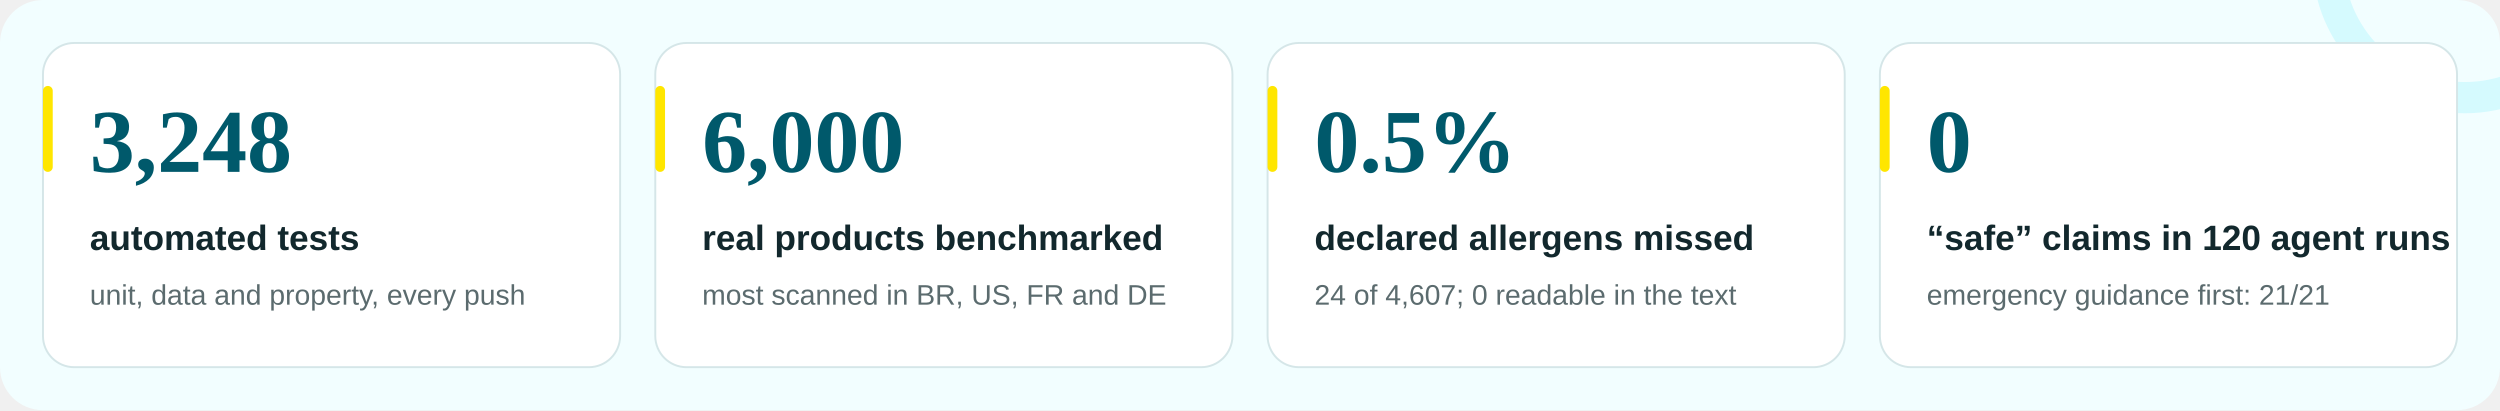
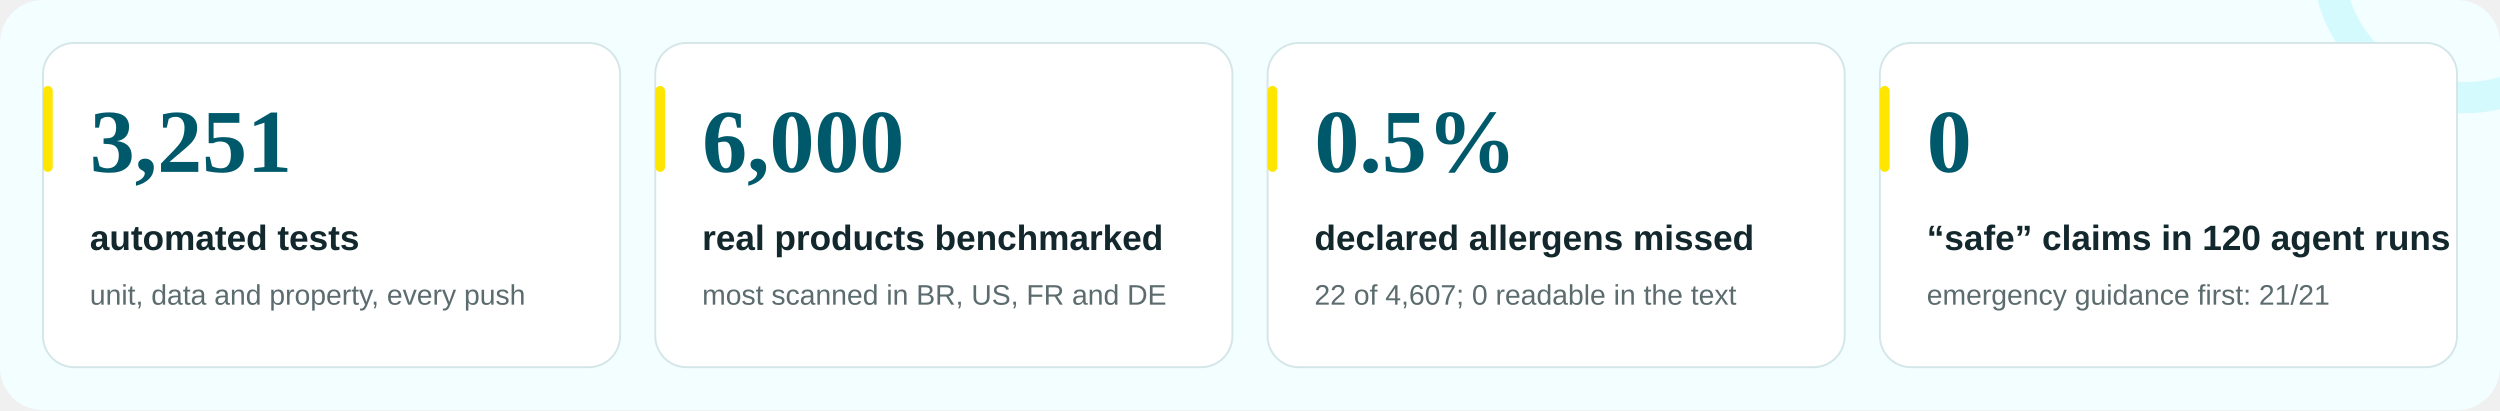
- <svg xmlns="http://www.w3.org/2000/svg" width="1280" height="210" viewBox="0 0 1280 210" role="img" aria-label="3,248 automated tests · 6,000 real products benchmarked · 0.5% declared allergens missed · 0 “safe” claims in 120 agent runs">
+ <svg xmlns="http://www.w3.org/2000/svg" width="1280" height="210" viewBox="0 0 1280 210" role="img" aria-label="3,251 automated tests · 6,000 real products benchmarked · 0.5% declared allergens missed · 0 “safe” claims in 120 agent runs">
  <defs>
    <clipPath id="c">
      <rect width="1280" height="210" rx="22" />
    </clipPath>
  </defs>
  <g clip-path="url(#c)">
    <rect width="1280" height="210" fill="#F2FEFF" />
    <circle cx="1262" cy="-20" r="70" fill="none" stroke="#D5FAFE" stroke-width="16" />
  </g>
  <g transform="translate(22.0,22)">
    <rect width="295.5" height="166" rx="16" fill="#FFFFFF" stroke="#D5E6E8" />
    <rect x="0" y="22" width="5" height="44" rx="2.5" fill="#FFE600" />
-     <text x="24" y="66" font-family="Fraunces, Georgia, 'Times New Roman', serif" font-size="46" font-weight="700" fill="#00596B">3,248</text>
+     <text x="24" y="66" font-family="Fraunces, Georgia, 'Times New Roman', serif" font-size="46" font-weight="700" fill="#00596B">3,251</text>
    <text x="24" y="106" font-family="Signika, 'Segoe UI', Arial, sans-serif" font-size="18" font-weight="600" fill="#12282D">automated tests</text>
    <text x="24" y="134" font-family="Signika, 'Segoe UI', Arial, sans-serif" font-size="14.5" fill="#5B6B6E">unit, data and property, every push</text>
  </g>
  <g transform="translate(335.5,22)">
    <rect width="295.5" height="166" rx="16" fill="#FFFFFF" stroke="#D5E6E8" />
    <rect x="0" y="22" width="5" height="44" rx="2.5" fill="#FFE600" />
    <text x="24" y="66" font-family="Fraunces, Georgia, 'Times New Roman', serif" font-size="46" font-weight="700" fill="#00596B">6,000</text>
    <text x="24" y="106" font-family="Signika, 'Segoe UI', Arial, sans-serif" font-size="18" font-weight="600" fill="#12282D">real products benchmarked</text>
    <text x="24" y="134" font-family="Signika, 'Segoe UI', Arial, sans-serif" font-size="14.5" fill="#5B6B6E">most scanned in BR, US, FR and DE</text>
  </g>
  <g transform="translate(649.0,22)">
    <rect width="295.5" height="166" rx="16" fill="#FFFFFF" stroke="#D5E6E8" />
    <rect x="0" y="22" width="5" height="44" rx="2.5" fill="#FFE600" />
    <text x="24" y="66" font-family="Fraunces, Georgia, 'Times New Roman', serif" font-size="46" font-weight="700" fill="#00596B">0.5%</text>
    <text x="24" y="106" font-family="Signika, 'Segoe UI', Arial, sans-serif" font-size="18" font-weight="600" fill="#12282D">declared allergens missed</text>
-     <text x="24" y="134" font-family="Signika, 'Segoe UI', Arial, sans-serif" font-size="14.5" fill="#5B6B6E">24 of 4,607; 0 readable in the text</text>
+     <text x="24" y="134" font-family="Signika, 'Segoe UI', Arial, sans-serif" font-size="14.5" fill="#5B6B6E">22 of 4,607; 0 readable in the text</text>
  </g>
  <g transform="translate(962.5,22)">
    <rect width="295.5" height="166" rx="16" fill="#FFFFFF" stroke="#D5E6E8" />
    <rect x="0" y="22" width="5" height="44" rx="2.5" fill="#FFE600" />
    <text x="24" y="66" font-family="Fraunces, Georgia, 'Times New Roman', serif" font-size="46" font-weight="700" fill="#00596B">0</text>
    <text x="24" y="106" font-family="Signika, 'Segoe UI', Arial, sans-serif" font-size="18" font-weight="600" fill="#12282D">“safe” claims in 120 agent runs</text>
    <text x="24" y="134" font-family="Signika, 'Segoe UI', Arial, sans-serif" font-size="14.5" fill="#5B6B6E">emergency guidance first: 21/21</text>
  </g>
</svg>
